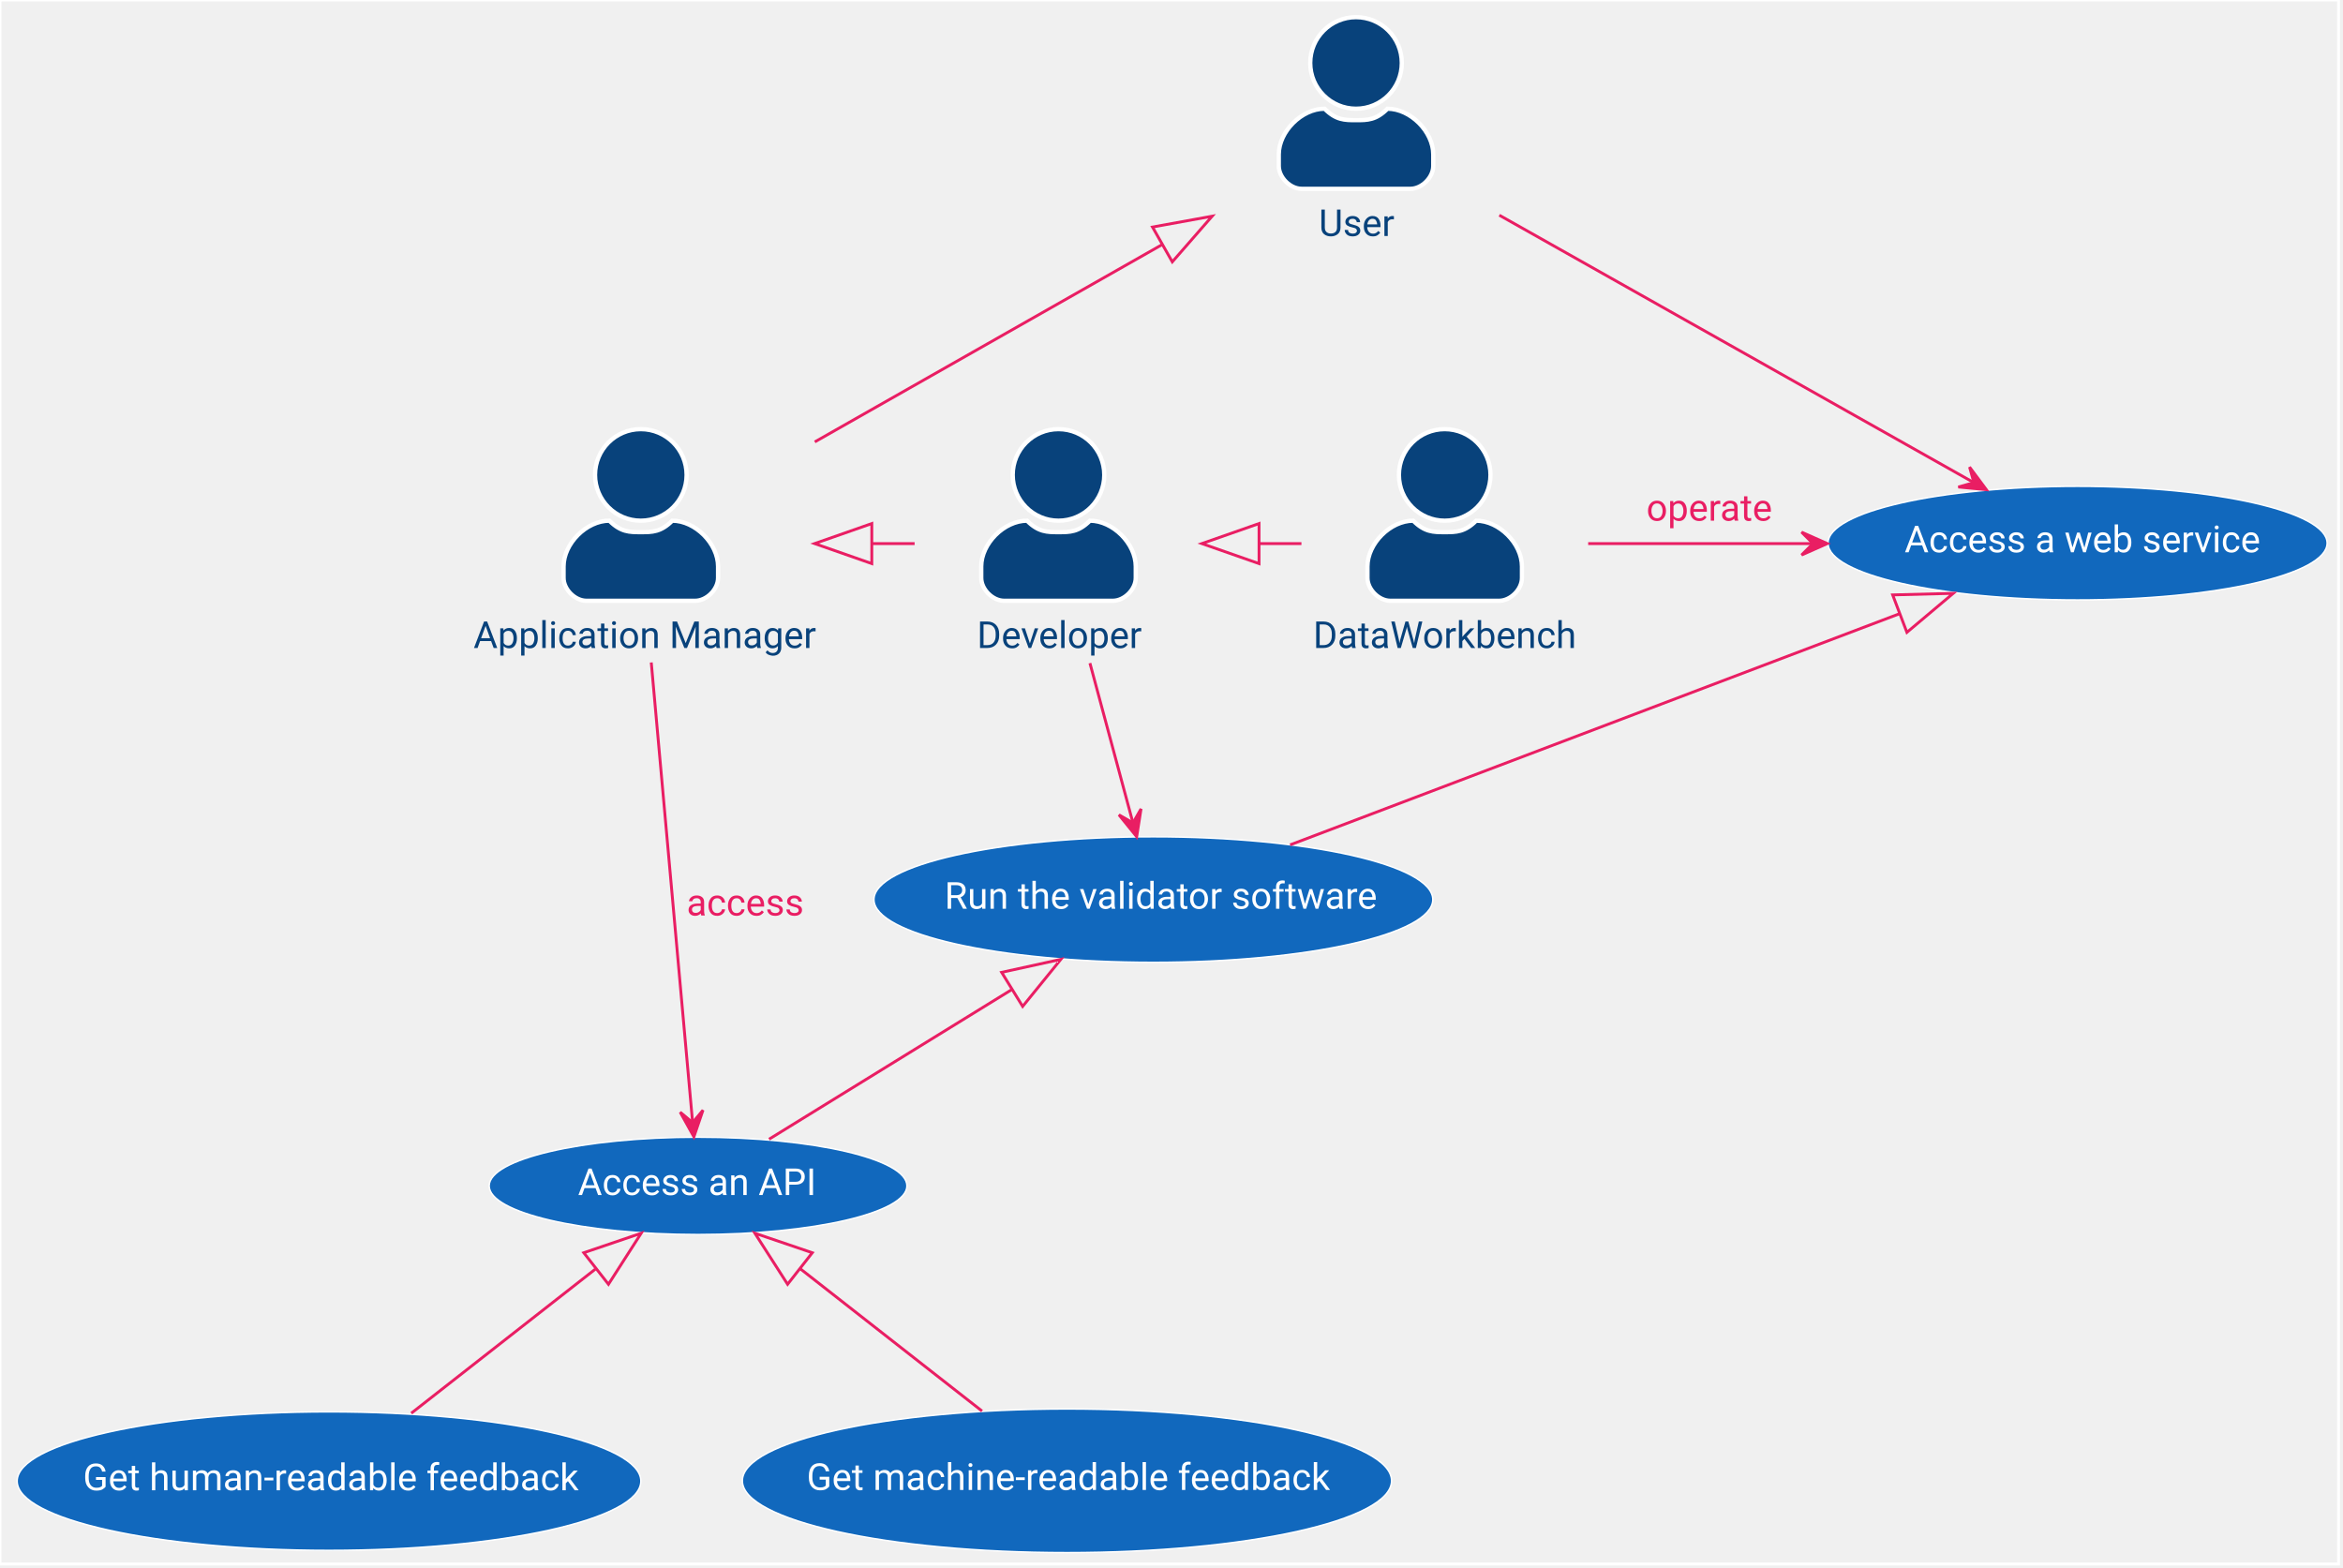
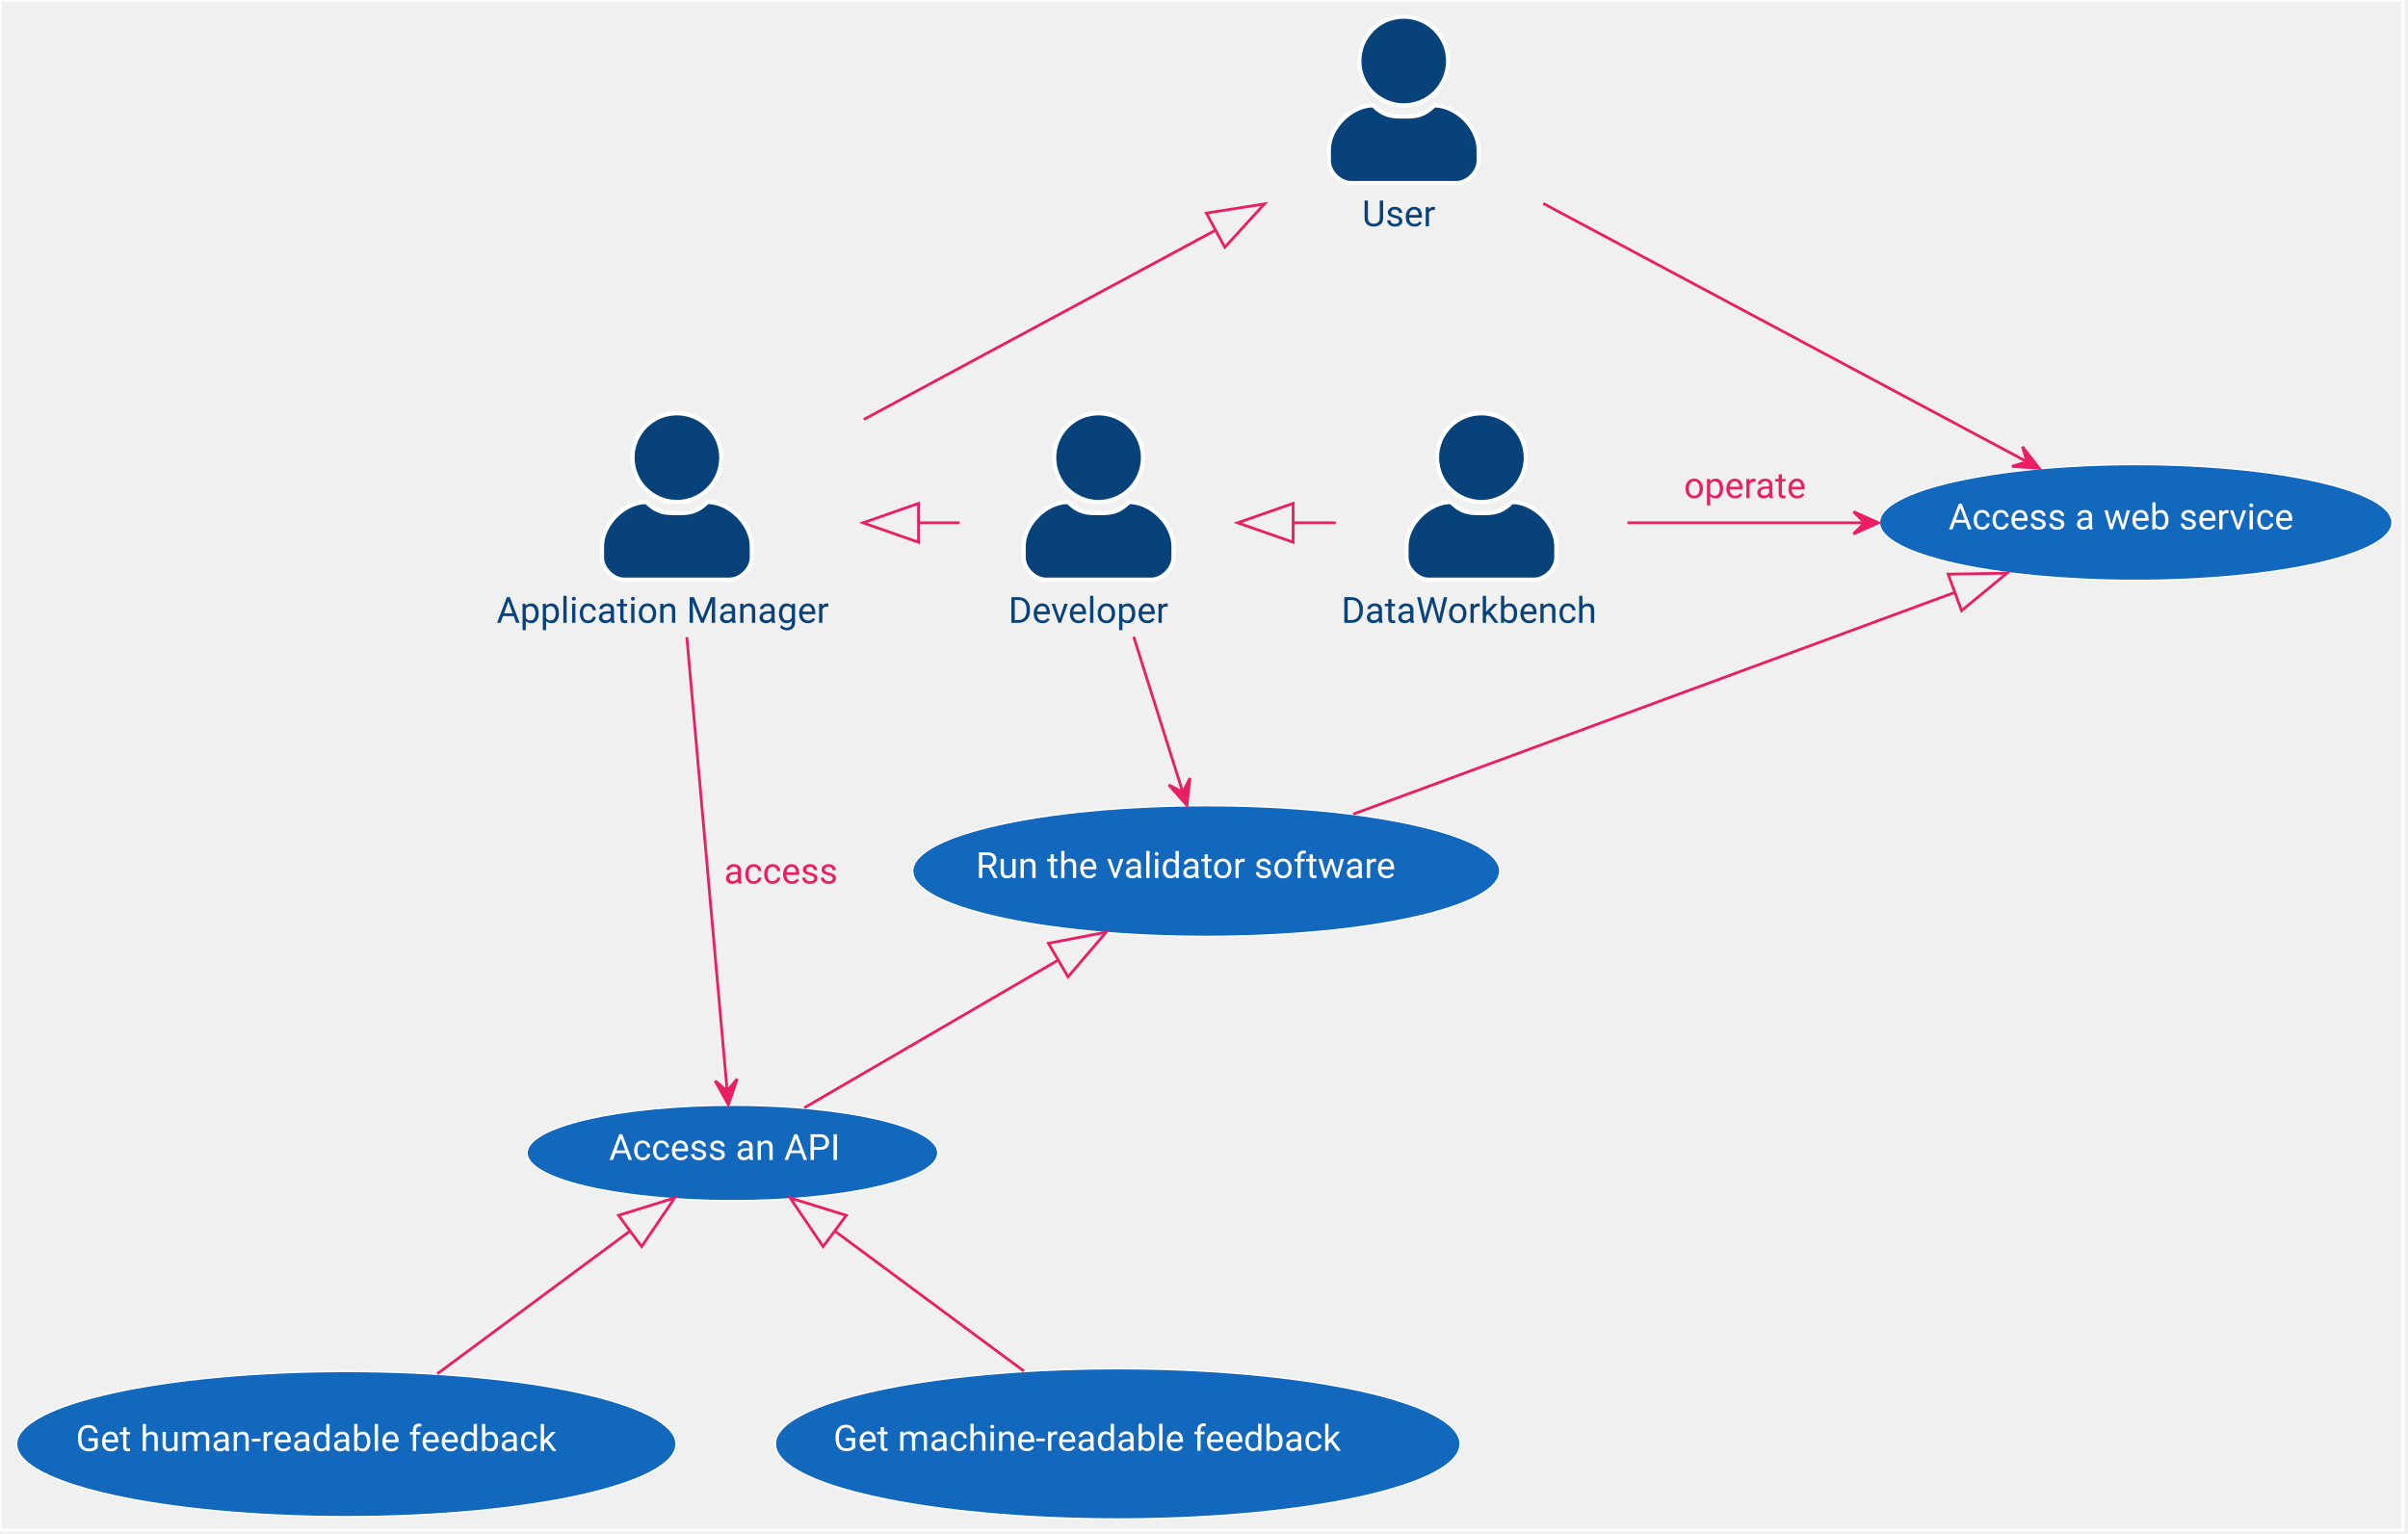
- <svg xmlns="http://www.w3.org/2000/svg" contentStyleType="text/css" height="548px" preserveAspectRatio="none" style="width:819px;height:548px;background:#FFFFFF;" version="1.1" viewBox="0 0 819 548" width="819px" zoomAndPan="magnify">
+ <svg xmlns="http://www.w3.org/2000/svg" contentStyleType="text/css" height="553px" preserveAspectRatio="none" style="width:868px;height:553px;background:#FFFFFF;" version="1.1" viewBox="0 0 868 553" width="868px" zoomAndPan="magnify">
  <defs />
  <g>
-     <rect fill="none" height="546.685" style="stroke:#FFFFFF;stroke-width:1.0;" width="817.443" x="0" y="0" />
+     <rect fill="none" height="551.663" style="stroke:#FFFFFF;stroke-width:1.0;" width="866.253" x="0" y="0" />
    <g id="elem_user">
-       <ellipse cx="474" cy="22" fill="#08427B" rx="16" ry="16" style="stroke:#FFFFFF;stroke-width:1.5;" />
-       <path d="M474,42 C478,42 481,42 485,38 C493,38 501,46 501,54 L501,58 C501,62 497,66 493,66 L455,66 C451,66 447,62 447,58 L447,54 C447,46 455,38 463,38 C467,42 470,42 474,42 " fill="#08427B" style="stroke:#FFFFFF;stroke-width:1.5;" />
-       <text fill="#08427B" font-family="Roboto" font-size="13" lengthAdjust="spacing" textLength="26" x="461" y="82.5">User</text>
+       <ellipse cx="506" cy="22" fill="#08427B" rx="16" ry="16" style="stroke:#FFFFFF;stroke-width:1.5;" />
+       <path d="M506,42 C510,42 513,42 517,38 C525,38 533,46 533,54 L533,58 C533,62 529,66 525,66 L487,66 C483,66 479,62 479,58 L479,54 C479,46 487,38 495,38 C499,42 502,42 506,42 " fill="#08427B" style="stroke:#FFFFFF;stroke-width:1.5;" />
+       <text fill="#08427B" font-family="Roboto" font-size="13" lengthAdjust="spacing" textLength="30" x="491" y="81.567">User</text>
    </g>
    <g id="elem_developer">
-       <ellipse cx="370" cy="166" fill="#08427B" rx="16" ry="16" style="stroke:#FFFFFF;stroke-width:1.5;" />
-       <path d="M370,186 C374,186 377,186 381,182 C389,182 397,190 397,198 L397,202 C397,206 393,210 389,210 L351,210 C347,210 343,206 343,202 L343,198 C343,190 351,182 359,182 C363,186 366,186 370,186 " fill="#08427B" style="stroke:#FFFFFF;stroke-width:1.5;" />
-       <text fill="#08427B" font-family="Roboto" font-size="13" lengthAdjust="spacing" textLength="57" x="341.5" y="226.5">Developer</text>
+       <ellipse cx="396" cy="165" fill="#08427B" rx="16" ry="16" style="stroke:#FFFFFF;stroke-width:1.5;" />
+       <path d="M396,185 C400,185 403,185 407,181 C415,181 423,189 423,197 L423,201 C423,205 419,209 415,209 L377,209 C373,209 369,205 369,201 L369,197 C369,189 377,181 385,181 C389,185 392,185 396,185 " fill="#08427B" style="stroke:#FFFFFF;stroke-width:1.5;" />
+       <text fill="#08427B" font-family="Roboto" font-size="13" lengthAdjust="spacing" textLength="65" x="363.5" y="224.567">Developer</text>
    </g>
    <g id="elem_appman">
-       <ellipse cx="224" cy="166" fill="#08427B" rx="16" ry="16" style="stroke:#FFFFFF;stroke-width:1.5;" />
-       <path d="M224,186 C228,186 231,186 235,182 C243,182 251,190 251,198 L251,202 C251,206 247,210 243,210 L205,210 C201,210 197,206 197,202 L197,198 C197,190 205,182 213,182 C217,186 220,186 224,186 " fill="#08427B" style="stroke:#FFFFFF;stroke-width:1.5;" />
-       <text fill="#08427B" font-family="Roboto" font-size="13" lengthAdjust="spacing" textLength="117" x="165.5" y="226.5">Application Manager</text>
+       <ellipse cx="244" cy="165" fill="#08427B" rx="16" ry="16" style="stroke:#FFFFFF;stroke-width:1.5;" />
+       <path d="M244,185 C248,185 251,185 255,181 C263,181 271,189 271,197 L271,201 C271,205 267,209 263,209 L225,209 C221,209 217,205 217,201 L217,197 C217,189 225,181 233,181 C237,185 240,185 244,185 " fill="#08427B" style="stroke:#FFFFFF;stroke-width:1.5;" />
+       <text fill="#08427B" font-family="Roboto" font-size="13" lengthAdjust="spacing" textLength="130" x="179" y="224.567">Application Manager</text>
    </g>
    <g id="elem_dwb">
-       <ellipse cx="505" cy="166" fill="#08427B" rx="16" ry="16" style="stroke:#FFFFFF;stroke-width:1.5;" />
-       <path d="M505,186 C509,186 512,186 516,182 C524,182 532,190 532,198 L532,202 C532,206 528,210 524,210 L486,210 C482,210 478,206 478,202 L478,198 C478,190 486,182 494,182 C498,186 501,186 505,186 " fill="#08427B" style="stroke:#FFFFFF;stroke-width:1.5;" />
-       <text fill="#08427B" font-family="Roboto" font-size="13" lengthAdjust="spacing" textLength="92" x="459" y="226.5">DataWorkbench</text>
+       <ellipse cx="534" cy="165" fill="#08427B" rx="16" ry="16" style="stroke:#FFFFFF;stroke-width:1.5;" />
+       <path d="M534,185 C538,185 541,185 545,181 C553,181 561,189 561,197 L561,201 C561,205 557,209 553,209 L515,209 C511,209 507,205 507,201 L507,197 C507,189 515,181 523,181 C527,185 530,185 534,185 " fill="#08427B" style="stroke:#FFFFFF;stroke-width:1.5;" />
+       <text fill="#08427B" font-family="Roboto" font-size="13" lengthAdjust="spacing" textLength="101" x="483.5" y="224.567">DataWorkbench</text>
    </g>
    <g id="elem_hfeedback">
-       <ellipse cx="115.005" cy="517.701" fill="#1168BD" rx="109.005" ry="24.201" style="stroke:#FFFFFF;stroke-width:0.5;" />
-       <text fill="#FFFFFF" font-family="Roboto" font-size="13" lengthAdjust="spacing" textLength="172" x="29.005" y="520.901">Get human-readable feedback</text>
+       <ellipse cx="124.837" cy="520.667" fill="#1168BD" rx="118.837" ry="26.167" style="stroke:#FFFFFF;stroke-width:0.5;" />
+       <text fill="#FFFFFF" font-family="Roboto" font-size="13" lengthAdjust="spacing" textLength="195" x="27.337" y="523.168">Get human-readable feedback</text>
    </g>
    <g id="elem_mfeedback">
-       <ellipse cx="372.963" cy="517.592" fill="#1168BD" rx="113.463" ry="25.093" style="stroke:#FFFFFF;stroke-width:0.5;" />
-       <text fill="#FFFFFF" font-family="Roboto" font-size="13" lengthAdjust="spacing" textLength="182" x="281.963" y="520.793">Get machine-readable feedback</text>
+       <ellipse cx="402.908" cy="520.582" fill="#1168BD" rx="123.408" ry="27.082" style="stroke:#FFFFFF;stroke-width:0.5;" />
+       <text fill="#FFFFFF" font-family="Roboto" font-size="13" lengthAdjust="spacing" textLength="205" x="300.408" y="523.082">Get machine-readable feedback</text>
    </g>
    <g id="elem_api">
-       <ellipse cx="244.007" cy="414.501" fill="#1168BD" rx="73.007" ry="17.001" style="stroke:#FFFFFF;stroke-width:0.5;" />
-       <text fill="#FFFFFF" font-family="Roboto" font-size="13" lengthAdjust="spacing" textLength="84" x="202.007" y="417.701">Access an API</text>
+       <ellipse cx="264.022" cy="415.704" fill="#1168BD" rx="74.022" ry="17.204" style="stroke:#FFFFFF;stroke-width:0.5;" />
+       <text fill="#FFFFFF" font-family="Roboto" font-size="13" lengthAdjust="spacing" textLength="89" x="219.522" y="418.205">Access an API</text>
    </g>
    <g id="elem_run">
-       <ellipse cx="403.168" cy="314.434" fill="#1168BD" rx="97.668" ry="21.934" style="stroke:#FFFFFF;stroke-width:0.5;" />
-       <text fill="#FFFFFF" font-family="Roboto" font-size="13" lengthAdjust="spacing" textLength="146" x="330.168" y="317.634">Run the validator software</text>
+       <ellipse cx="434.805" cy="314.061" fill="#1168BD" rx="105.805" ry="23.561" style="stroke:#FFFFFF;stroke-width:0.5;" />
+       <text fill="#FFFFFF" font-family="Roboto" font-size="13" lengthAdjust="spacing" textLength="166" x="351.805" y="316.562">Run the validator software</text>
    </g>
    <g id="elem_ws">
-       <ellipse cx="726.221" cy="189.844" fill="#1168BD" rx="87.222" ry="19.844" style="stroke:#FFFFFF;stroke-width:0.5;" />
-       <text fill="#FFFFFF" font-family="Roboto" font-size="13" lengthAdjust="spacing" textLength="121" x="665.721" y="193.044">Access a web service</text>
+       <ellipse cx="769.876" cy="188.375" fill="#1168BD" rx="92.376" ry="20.875" style="stroke:#FFFFFF;stroke-width:0.5;" />
+       <text fill="#FFFFFF" font-family="Roboto" font-size="13" lengthAdjust="spacing" textLength="135" x="702.376" y="190.876">Access a web service</text>
    </g>
    <g id="link_user_appman">
-       <path d="M406.19,85.52 C368.31,107.03 321.49,133.62 284.81,154.46 " fill="none" id="user-backto-appman" style="stroke:#E91E63;stroke-width:1.0;" />
-       <polygon fill="none" points="402.86,79.36,423.71,75.57,409.78,91.53,402.86,79.36" style="stroke:#E91E63;stroke-width:1.0;" />
+       <path d="M438.08,83.05 C399.08,104.04 350.28,130.3 311.37,151.24 " fill="none" id="user-backto-appman" style="stroke:#E91E63;stroke-width:1.0;" />
+       <polygon fill="none" points="434.86,76.83,455.79,73.52,441.5,89.16,434.86,76.83" style="stroke:#E91E63;stroke-width:1.0;" />
    </g>
    <g id="link_appman_developer">
-       <path d="M304.96,190 C309.87,190 314.79,190 319.71,190 " fill="none" id="appman-backto-developer" style="stroke:#E91E63;stroke-width:1.0;" />
-       <polygon fill="none" points="304.74,197,284.74,190,304.74,183,304.74,197" style="stroke:#E91E63;stroke-width:1.0;" />
+       <path d="M331.23,188.5 C336.12,188.5 341.02,188.5 345.92,188.5 " fill="none" id="appman-backto-developer" style="stroke:#E91E63;stroke-width:1.0;" />
+       <polygon fill="none" points="331.09,195.5,311.09,188.5,331.09,181.5,331.09,195.5" style="stroke:#E91E63;stroke-width:1.0;" />
    </g>
    <g id="link_developer_dwb">
-       <path d="M440.23,190 C445.13,190 450.02,190 454.92,190 " fill="none" id="developer-backto-dwb" style="stroke:#E91E63;stroke-width:1.0;" />
-       <polygon fill="none" points="440.1,197,420.1,190,440.1,183,440.1,197" style="stroke:#E91E63;stroke-width:1.0;" />
+       <path d="M466.29,188.5 C471.36,188.5 476.42,188.5 481.49,188.5 " fill="none" id="developer-backto-dwb" style="stroke:#E91E63;stroke-width:1.0;" />
+       <polygon fill="none" points="466.13,195.5,446.13,188.5,466.13,181.5,466.13,195.5" style="stroke:#E91E63;stroke-width:1.0;" />
    </g>
    <g id="link_api_mfeedback">
-       <path d="M279.67,443.43 C299.67,459.09 324.32,478.39 343.27,493.22 " fill="none" id="api-backto-mfeedback" style="stroke:#E91E63;stroke-width:1.0;" />
-       <polygon fill="none" points="275.31,448.9,263.87,431.06,283.94,437.88,275.31,448.9" style="stroke:#E91E63;stroke-width:1.0;" />
+       <path d="M301.11,444 C322.23,459.65 348.5,479.12 369.08,494.36 " fill="none" id="api-backto-mfeedback" style="stroke:#E91E63;stroke-width:1.0;" />
+       <polygon fill="none" points="296.71,449.45,284.81,431.92,305.05,438.2,296.71,449.45" style="stroke:#E91E63;stroke-width:1.0;" />
    </g>
    <g id="link_api_hfeedback">
-       <path d="M208.1,443.61 C187.8,459.5 162.76,479.11 143.76,493.98 " fill="none" id="api-backto-hfeedback" style="stroke:#E91E63;stroke-width:1.0;" />
-       <polygon fill="none" points="204.06,437.88,224.13,431.06,212.69,448.9,204.06,437.88" style="stroke:#E91E63;stroke-width:1.0;" />
+       <path d="M226.91,443.98 C205.32,459.98 178.36,479.96 157.59,495.35 " fill="none" id="api-backto-hfeedback" style="stroke:#E91E63;stroke-width:1.0;" />
+       <polygon fill="none" points="222.95,438.2,243.19,431.92,231.29,449.45,222.95,438.2" style="stroke:#E91E63;stroke-width:1.0;" />
    </g>
    <g id="link_run_api">
-       <path d="M353.78,345.83 C325.62,363.2 291.48,384.23 268.83,398.19 " fill="none" id="run-backto-api" style="stroke:#E91E63;stroke-width:1.0;" />
-       <polygon fill="none" points="350.13,339.87,370.82,335.33,357.47,351.78,350.13,339.87" style="stroke:#E91E63;stroke-width:1.0;" />
+       <path d="M381.21,346.3 C350.75,364.02 314.04,385.38 289.92,399.42 " fill="none" id="run-backto-api" style="stroke:#E91E63;stroke-width:1.0;" />
+       <polygon fill="none" points="377.93,340.11,398.74,336.1,384.97,352.21,377.93,340.11" style="stroke:#E91E63;stroke-width:1.0;" />
    </g>
    <g id="link_ws_run">
-       <path d="M663.82,214.58 C601.7,238.14 507.53,273.86 450.96,295.31 " fill="none" id="ws-backto-run" style="stroke:#E91E63;stroke-width:1.0;" />
-       <polygon fill="none" points="661.59,207.94,682.77,207.39,666.56,221.03,661.59,207.94" style="stroke:#E91E63;stroke-width:1.0;" />
+       <path d="M704.45,213.67 C641.13,237.01 546.43,271.92 487.8,293.53 " fill="none" id="ws-backto-run" style="stroke:#E91E63;stroke-width:1.0;" />
+       <polygon fill="none" points="702.23,207.02,723.42,206.67,707.08,220.16,702.23,207.02" style="stroke:#E91E63;stroke-width:1.0;" />
    </g>
    <g id="link_user_ws">
-       <path d="M524.09,75.22 C573.07,102.83 646.47,144.18 689.96,168.69 " fill="none" id="user-to-ws" style="stroke:#E91E63;stroke-width:1.0;" />
-       <polygon fill="#E91E63" points="694.34,171.16,688.466,163.255,689.985,168.704,684.536,170.223,694.34,171.16" style="stroke:#E91E63;stroke-width:1.0;" />
+       <path d="M556.28,73.35 C606.9,100.39 683.96,141.55 730.4,166.35 " fill="none" id="user-to-ws" style="stroke:#E91E63;stroke-width:1.0;" />
+       <polygon fill="#E91E63" points="735.08,168.85,729.025,161.082,730.669,166.495,725.257,168.139,735.08,168.85" style="stroke:#E91E63;stroke-width:1.0;" />
    </g>
    <g id="link_appman_api">
-       <path d="M227.65,231.55 C231.9,278.86 238.77,355.3 242.09,392.21 " fill="none" id="appman-to-api" style="stroke:#E91E63;stroke-width:1.0;" />
-       <polygon fill="#E91E63" points="242.55,397.36,245.736,388.041,242.106,392.38,237.767,388.75,242.55,397.36" style="stroke:#E91E63;stroke-width:1.0;" />
-       <text fill="#E91E63" font-family="Roboto" font-size="13" lengthAdjust="spacing" textLength="40" x="240" y="320">access</text>
+       <path d="M247.58,229.73 C251.83,277.55 258.77,355.61 262.1,393.09 " fill="none" id="appman-to-api" style="stroke:#E91E63;stroke-width:1.0;" />
+       <polygon fill="#E91E63" points="262.56,398.32,265.746,389.001,262.116,393.34,257.777,389.71,262.56,398.32" style="stroke:#E91E63;stroke-width:1.0;" />
+       <text fill="#E91E63" font-family="Roboto" font-size="13" lengthAdjust="spacing" textLength="44" x="261" y="318.567">access</text>
    </g>
    <g id="link_developer_run">
-       <path d="M380.99,231.79 C385.95,250.21 391.66,271.42 396.02,287.61 " fill="none" id="developer-to-run" style="stroke:#E91E63;stroke-width:1.0;" />
-       <polygon fill="#E91E63" points="397.33,292.46,398.853,282.73,396.03,287.632,391.128,284.809,397.33,292.46" style="stroke:#E91E63;stroke-width:1.0;" />
+       <path d="M408.66,229.6 C414.43,247.85 421.1,269 426.29,285.43 " fill="none" id="developer-to-run" style="stroke:#E91E63;stroke-width:1.0;" />
+       <polygon fill="#E91E63" points="427.85,290.37,428.94,280.582,426.337,285.604,421.315,283.002,427.85,290.37" style="stroke:#E91E63;stroke-width:1.0;" />
    </g>
    <g id="link_dwb_ws">
-       <path d="M555.15,190 C578.41,190 606.81,190 633.73,190 " fill="none" id="dwb-to-ws" style="stroke:#E91E63;stroke-width:1.0;" />
-       <polygon fill="#E91E63" points="638.74,190,629.74,186,633.74,190,629.74,194,638.74,190" style="stroke:#E91E63;stroke-width:1.0;" />
-       <text fill="#E91E63" font-family="Roboto" font-size="13" lengthAdjust="spacing" textLength="43" x="575.5" y="182">operate</text>
+       <path d="M586.67,188.5 C611.84,188.5 642.8,188.5 672.07,188.5 " fill="none" id="dwb-to-ws" style="stroke:#E91E63;stroke-width:1.0;" />
+       <polygon fill="#E91E63" points="677.13,188.5,668.13,184.5,672.13,188.5,668.13,192.5,677.13,188.5" style="stroke:#E91E63;stroke-width:1.0;" />
+       <text fill="#E91E63" font-family="Roboto" font-size="13" lengthAdjust="spacing" textLength="50" x="607" y="179.567">operate</text>
    </g>
  </g>
</svg>
